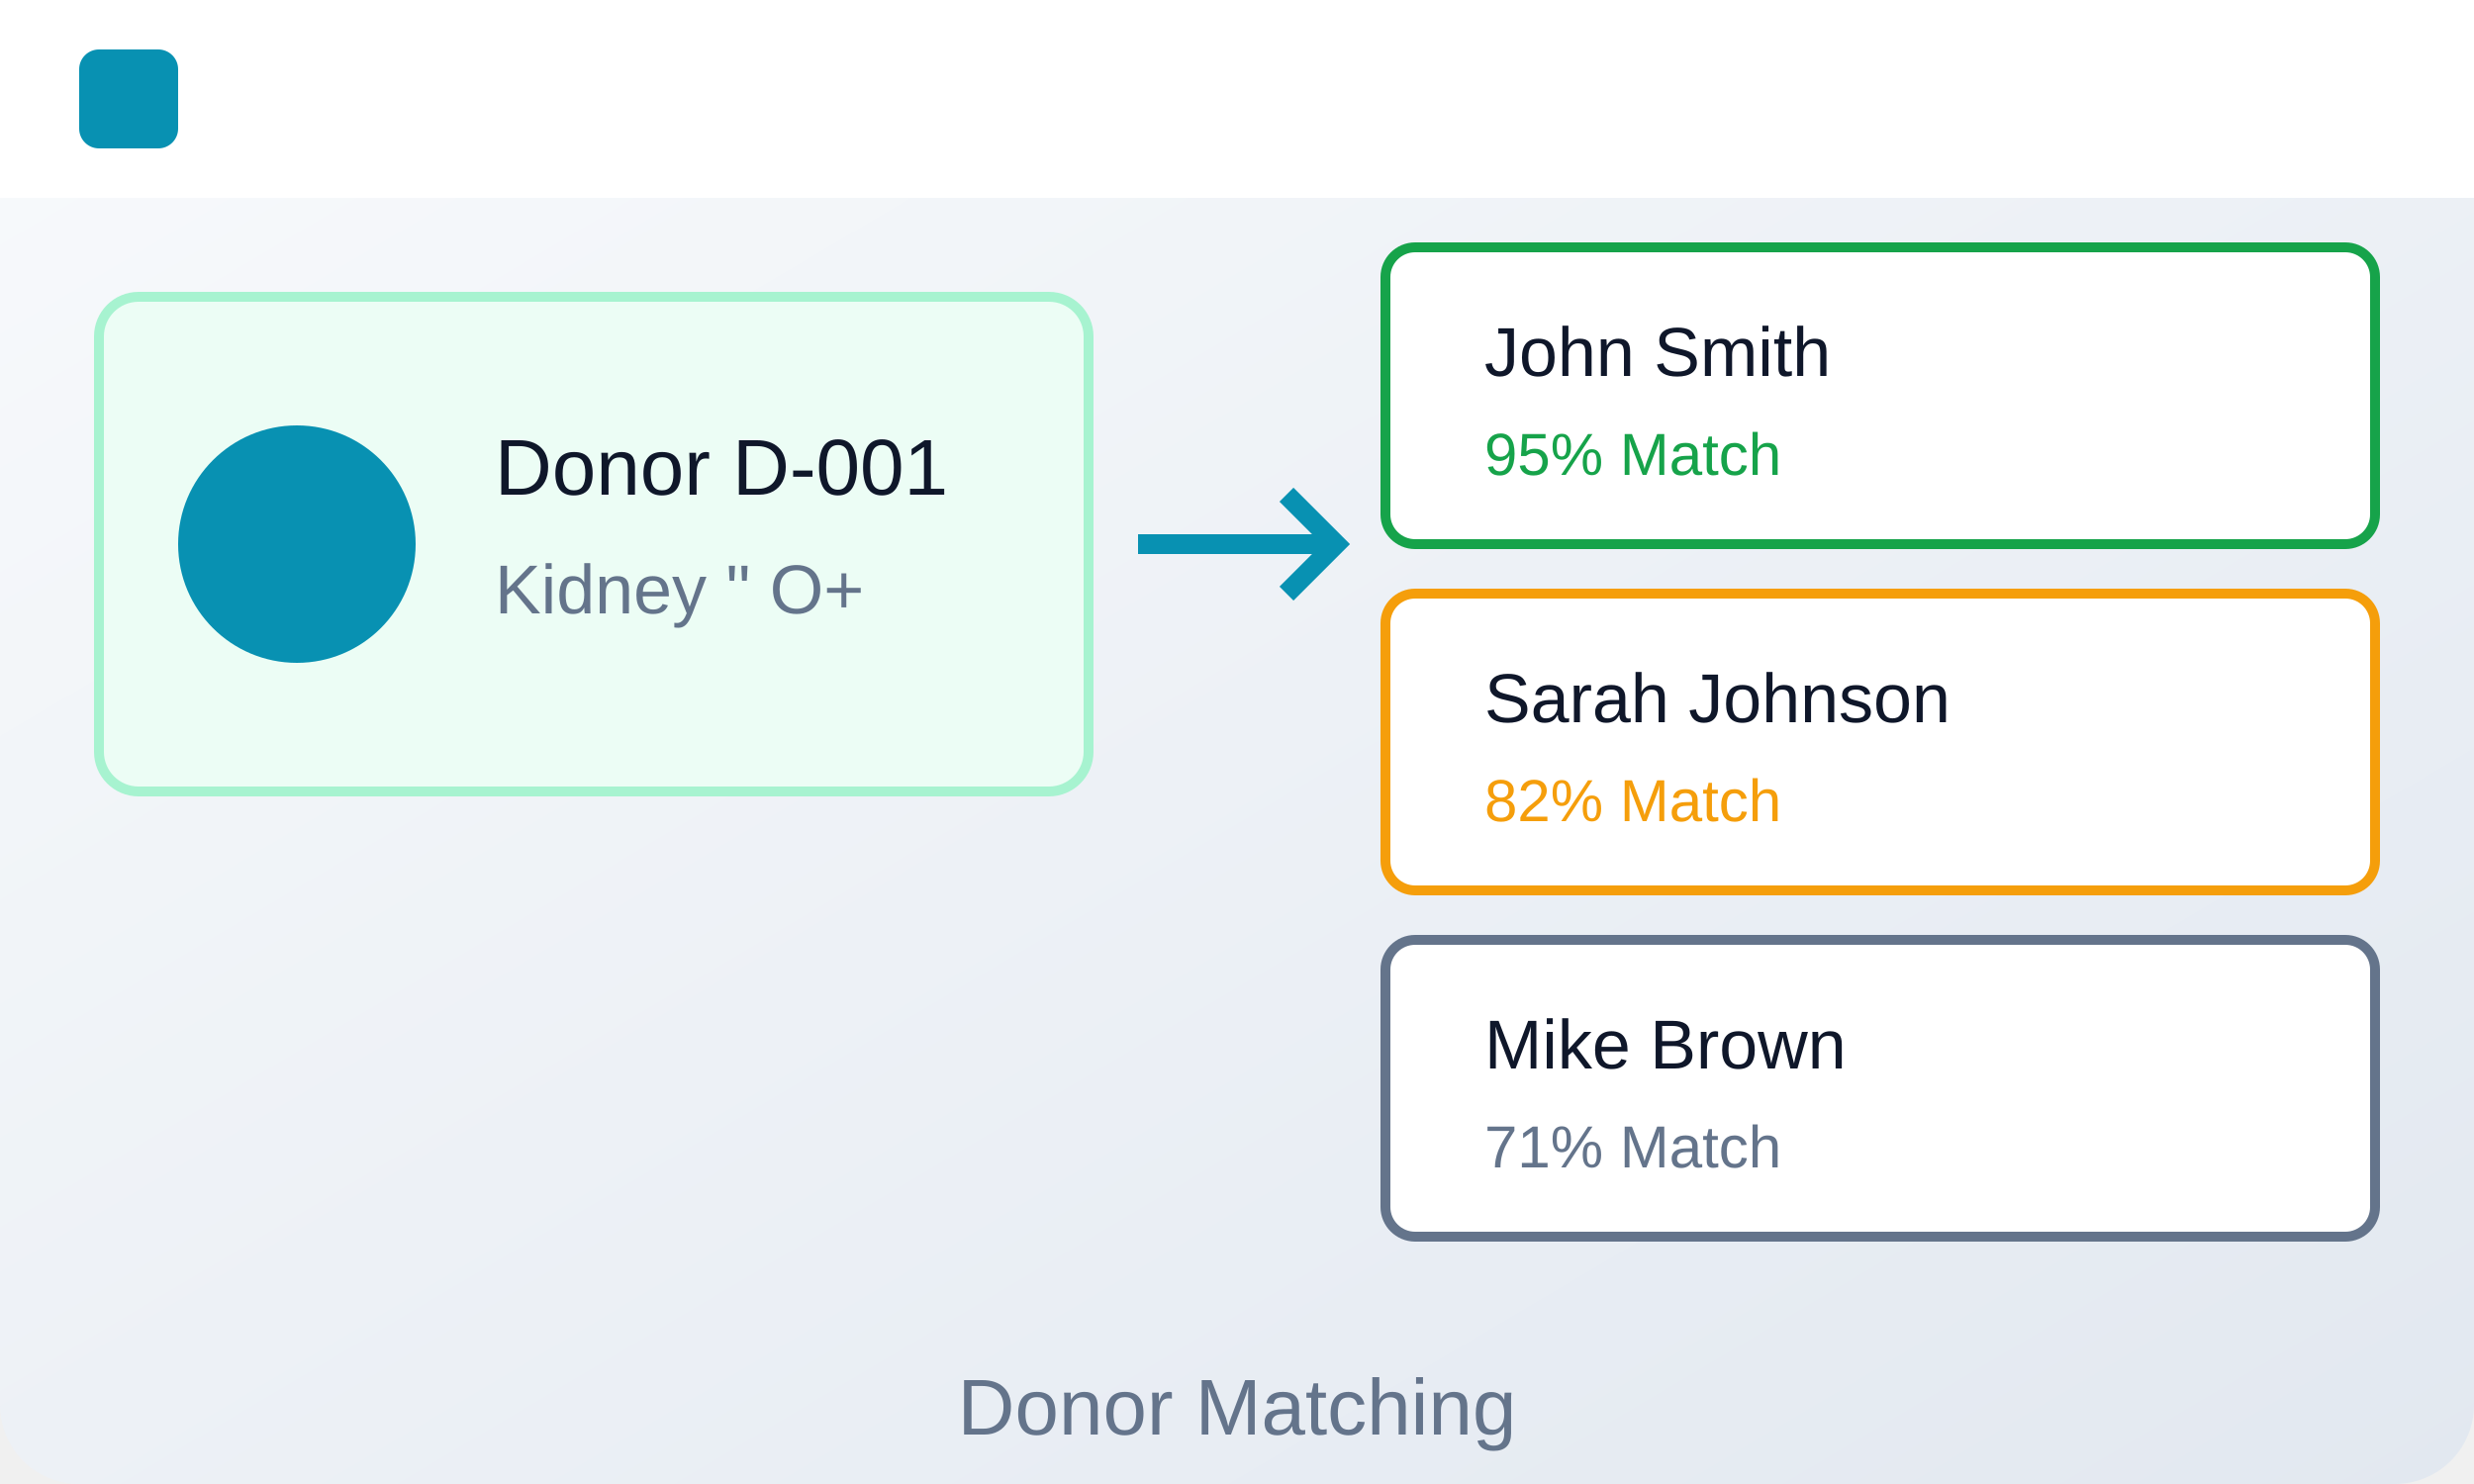
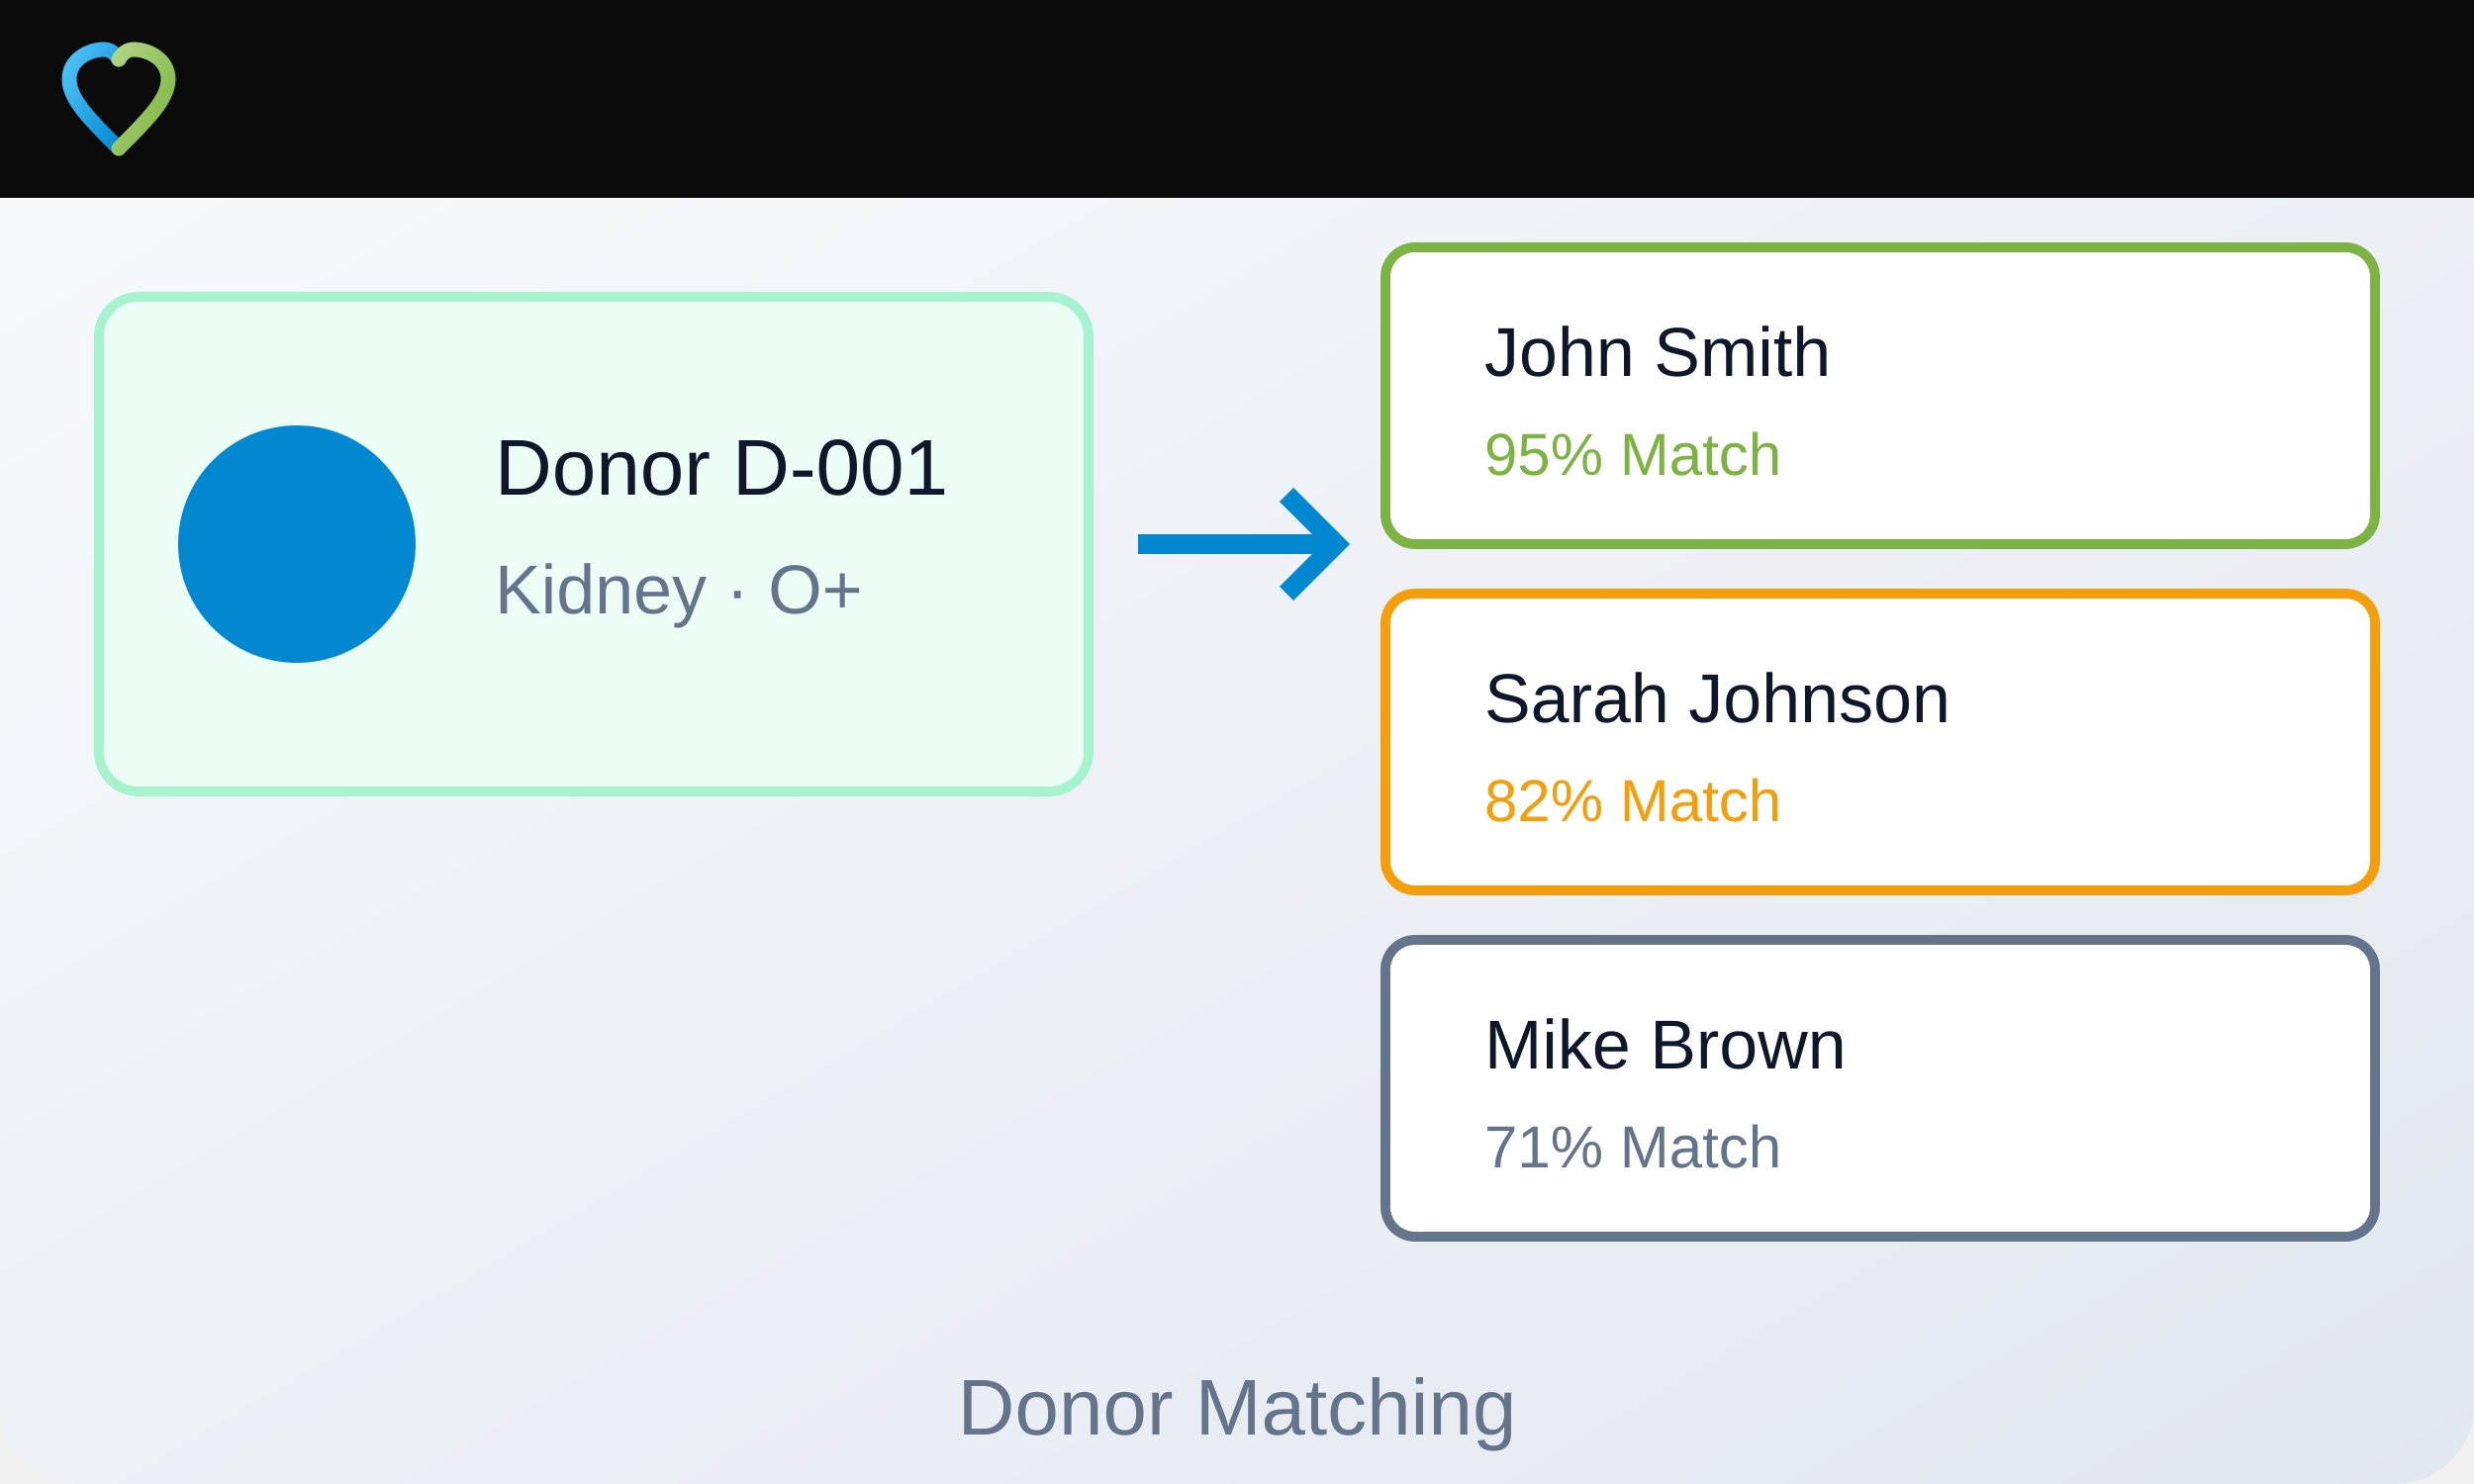
<svg xmlns="http://www.w3.org/2000/svg" width="250" height="150" viewBox="0 0 250 150">
  <defs>
    <linearGradient id="bg" x1="0%" y1="0%" x2="100%" y2="100%">
      <stop offset="0%" style="stop-color:#f8fafc" />
      <stop offset="100%" style="stop-color:#e2e8f0" />
    </linearGradient>
+     <linearGradient id="blueGrad" x1="0%" y1="0%" x2="100%" y2="100%">
+       <stop offset="0%" style="stop-color:#4FC3F7" />
+       <stop offset="100%" style="stop-color:#0288D1" />
+     </linearGradient>
+     <linearGradient id="greenGrad" x1="0%" y1="0%" x2="100%" y2="100%">
+       <stop offset="0%" style="stop-color:#AED581" />
+       <stop offset="100%" style="stop-color:#7CB342" />
+     </linearGradient>
  </defs>
  <rect width="250" height="150" fill="url(#bg)" rx="8" />
-   <rect x="0" y="0" width="250" height="20" fill="#ffffff" />
-   <rect x="8" y="5" width="10" height="10" rx="2" fill="#0891b2" />
+   <rect x="0" y="0" width="250" height="20" fill="#0a0a0a" rx="8 8 0 0" />
+   <g transform="translate(5, 3)">
+     <path d="M7 12 C4 9 2 7 2 5 C2 3 4 2 5.5 2 C6.5 2 7 3 7 3" fill="none" stroke="url(#blueGrad)" stroke-width="1.5" stroke-linecap="round" />
+     <path d="M7 12 C10 9 12 7 12 5 C12 3 10 2 8.5 2 C7.5 2 7 3 7 3" fill="none" stroke="url(#greenGrad)" stroke-width="1.5" stroke-linecap="round" />
+   </g>
  <rect x="10" y="30" width="100" height="50" rx="4" fill="#ecfdf5" stroke="#a7f3d0" />
-   <circle cx="30" cy="55" r="12" fill="#0891b2" />
+   <circle cx="30" cy="55" r="12" fill="#0288D1" />
  <text x="50" y="50" font-family="Arial" font-size="8" fill="#0f172a">Donor D-001</text>
-   <text x="50" y="62" font-family="Arial" font-size="7" fill="#64748b">Kidney " O+</text>
-   <path d="M115 55 L135 55 M130 50 L135 55 L130 60" stroke="#0891b2" stroke-width="2" fill="none" />
-   <rect x="140" y="25" width="100" height="30" rx="3" fill="#ffffff" stroke="#16a34a" />
+   <text x="50" y="62" font-family="Arial" font-size="7" fill="#64748b">Kidney · O+</text>
+   <path d="M115 55 L135 55 M130 50 L135 55 L130 60" stroke="#0288D1" stroke-width="2" fill="none" />
+   <rect x="140" y="25" width="100" height="30" rx="3" fill="#ffffff" stroke="#7CB342" />
  <text x="150" y="38" font-family="Arial" font-size="7" fill="#0f172a">John Smith</text>
-   <text x="150" y="48" font-family="Arial" font-size="6" fill="#16a34a">95% Match</text>
+   <text x="150" y="48" font-family="Arial" font-size="6" fill="#7CB342">95% Match</text>
  <rect x="140" y="60" width="100" height="30" rx="3" fill="#ffffff" stroke="#f59e0b" />
  <text x="150" y="73" font-family="Arial" font-size="7" fill="#0f172a">Sarah Johnson</text>
  <text x="150" y="83" font-family="Arial" font-size="6" fill="#f59e0b">82% Match</text>
  <rect x="140" y="95" width="100" height="30" rx="3" fill="#ffffff" stroke="#64748b" />
  <text x="150" y="108" font-family="Arial" font-size="7" fill="#0f172a">Mike Brown</text>
  <text x="150" y="118" font-family="Arial" font-size="6" fill="#64748b">71% Match</text>
  <text x="125" y="145" font-family="Arial" font-size="8" fill="#64748b" text-anchor="middle">Donor Matching</text>
</svg>
